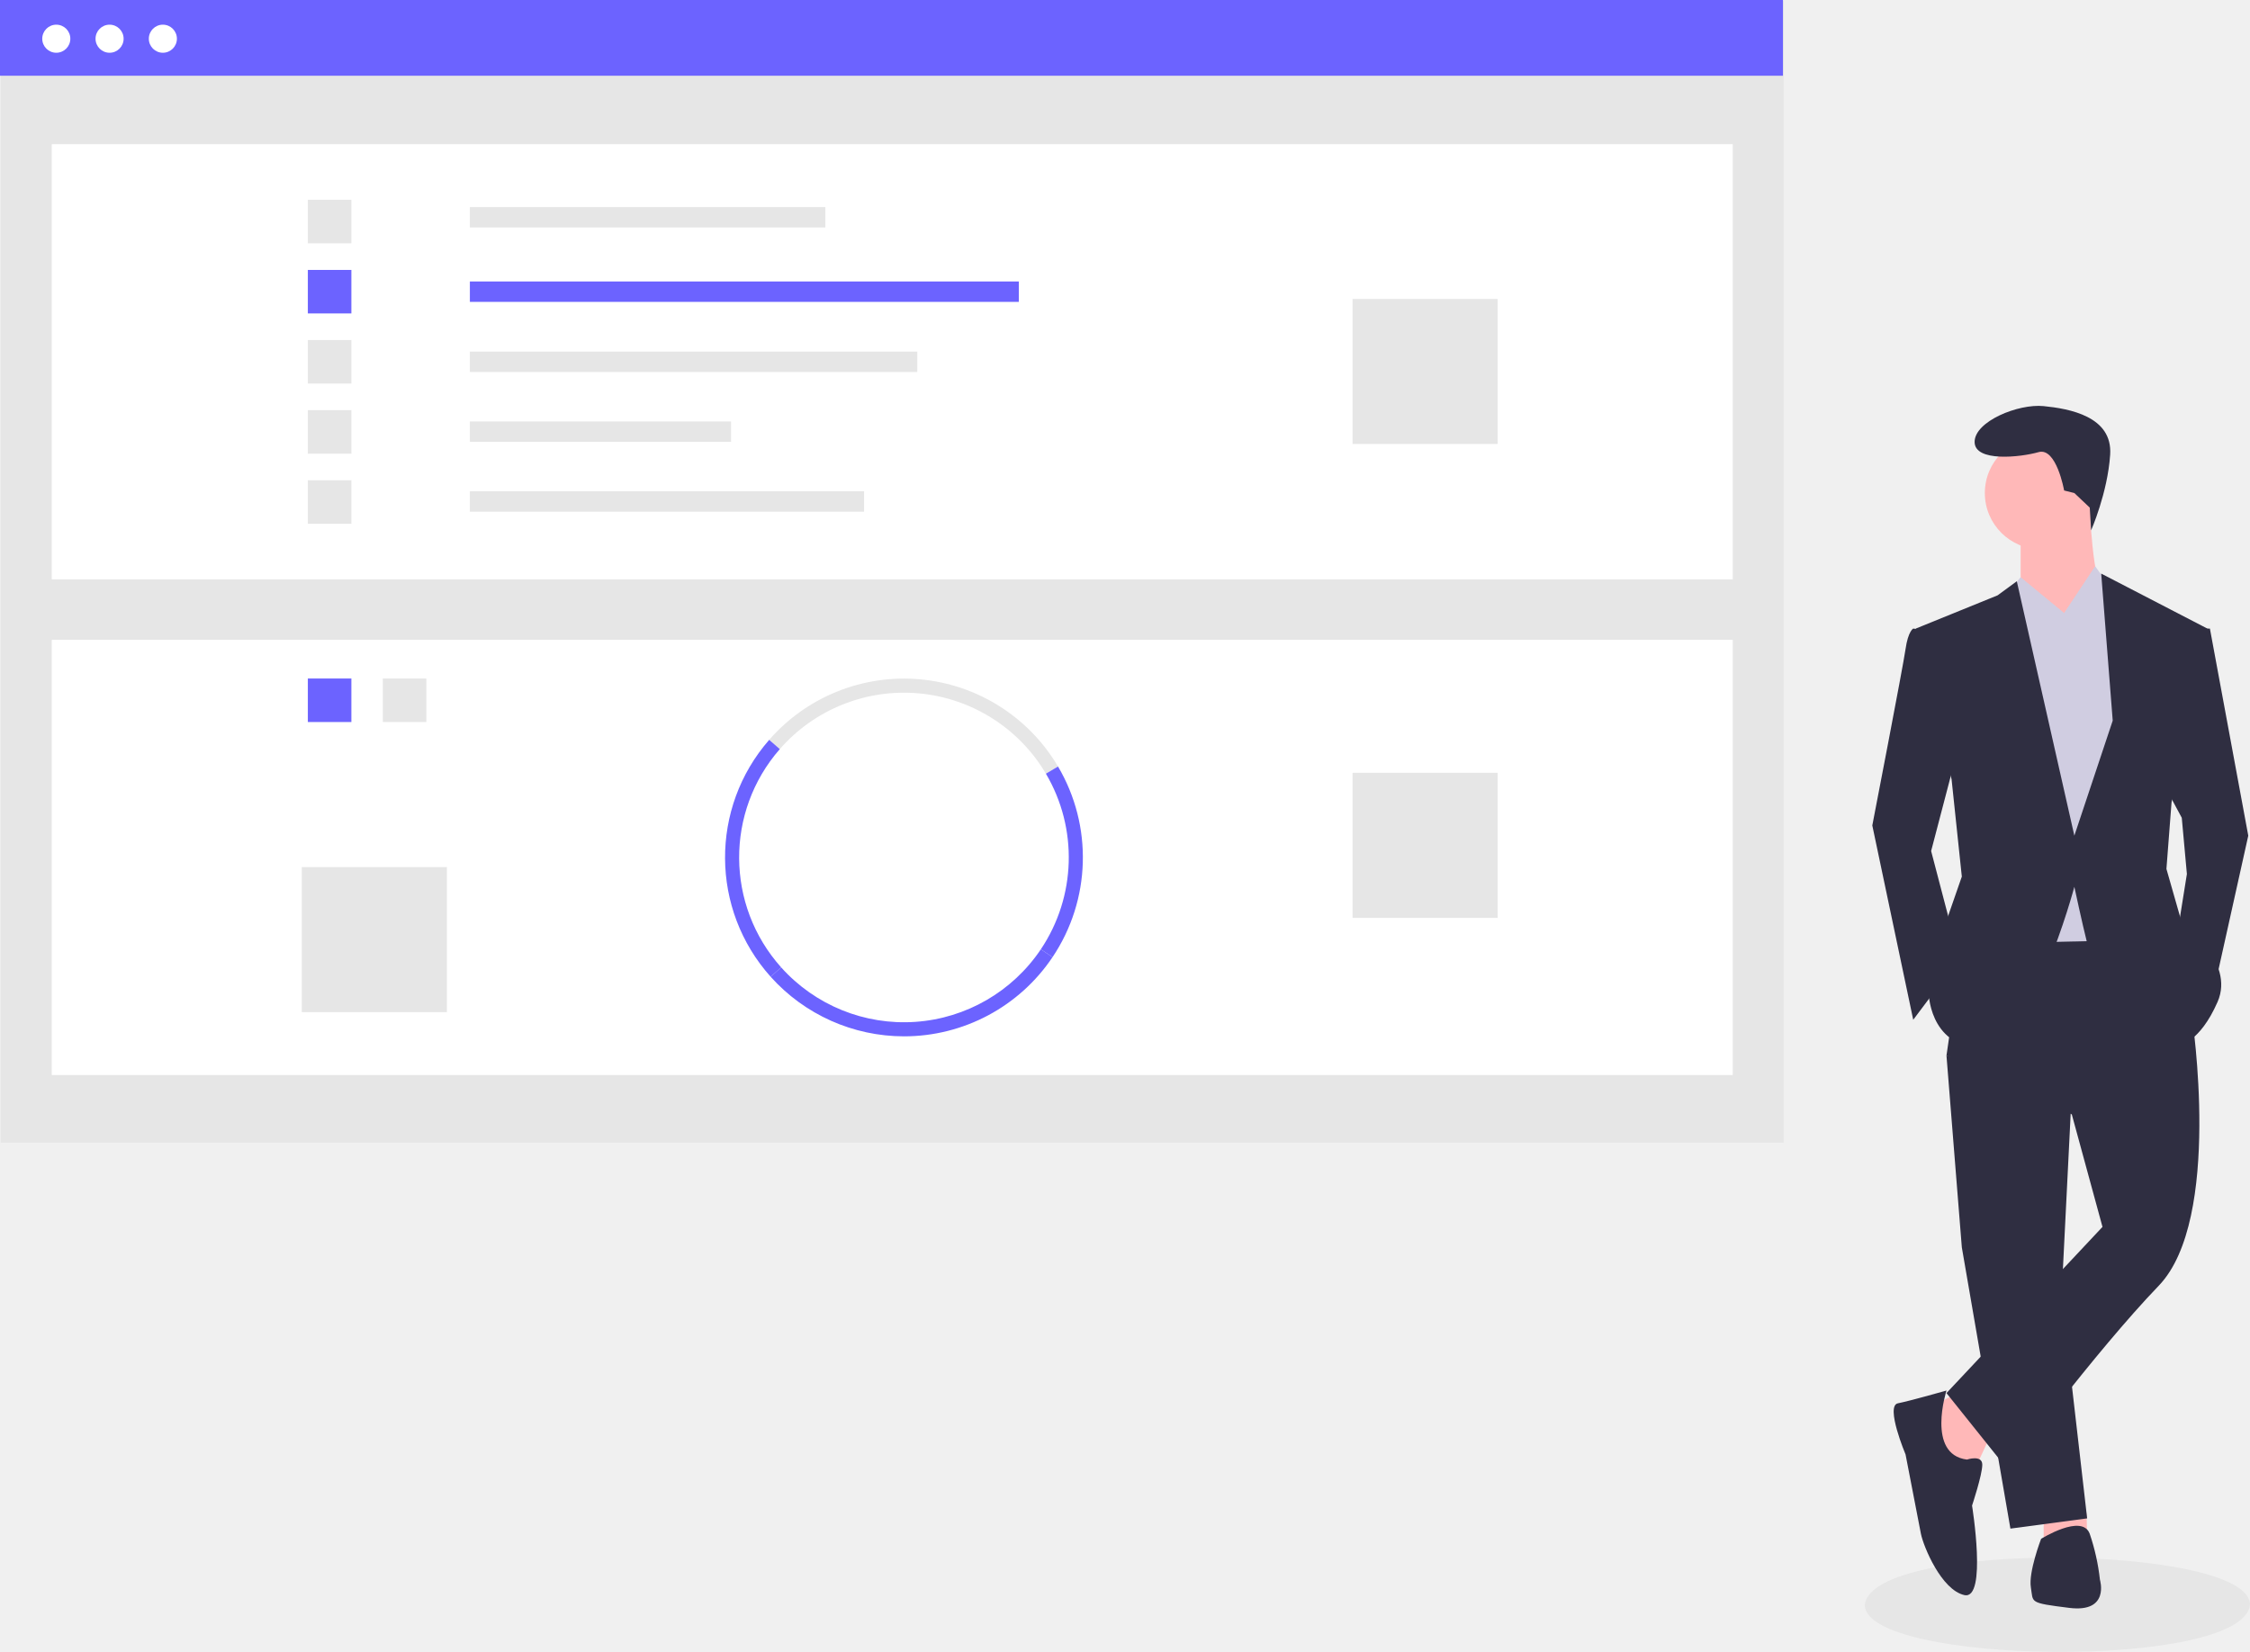
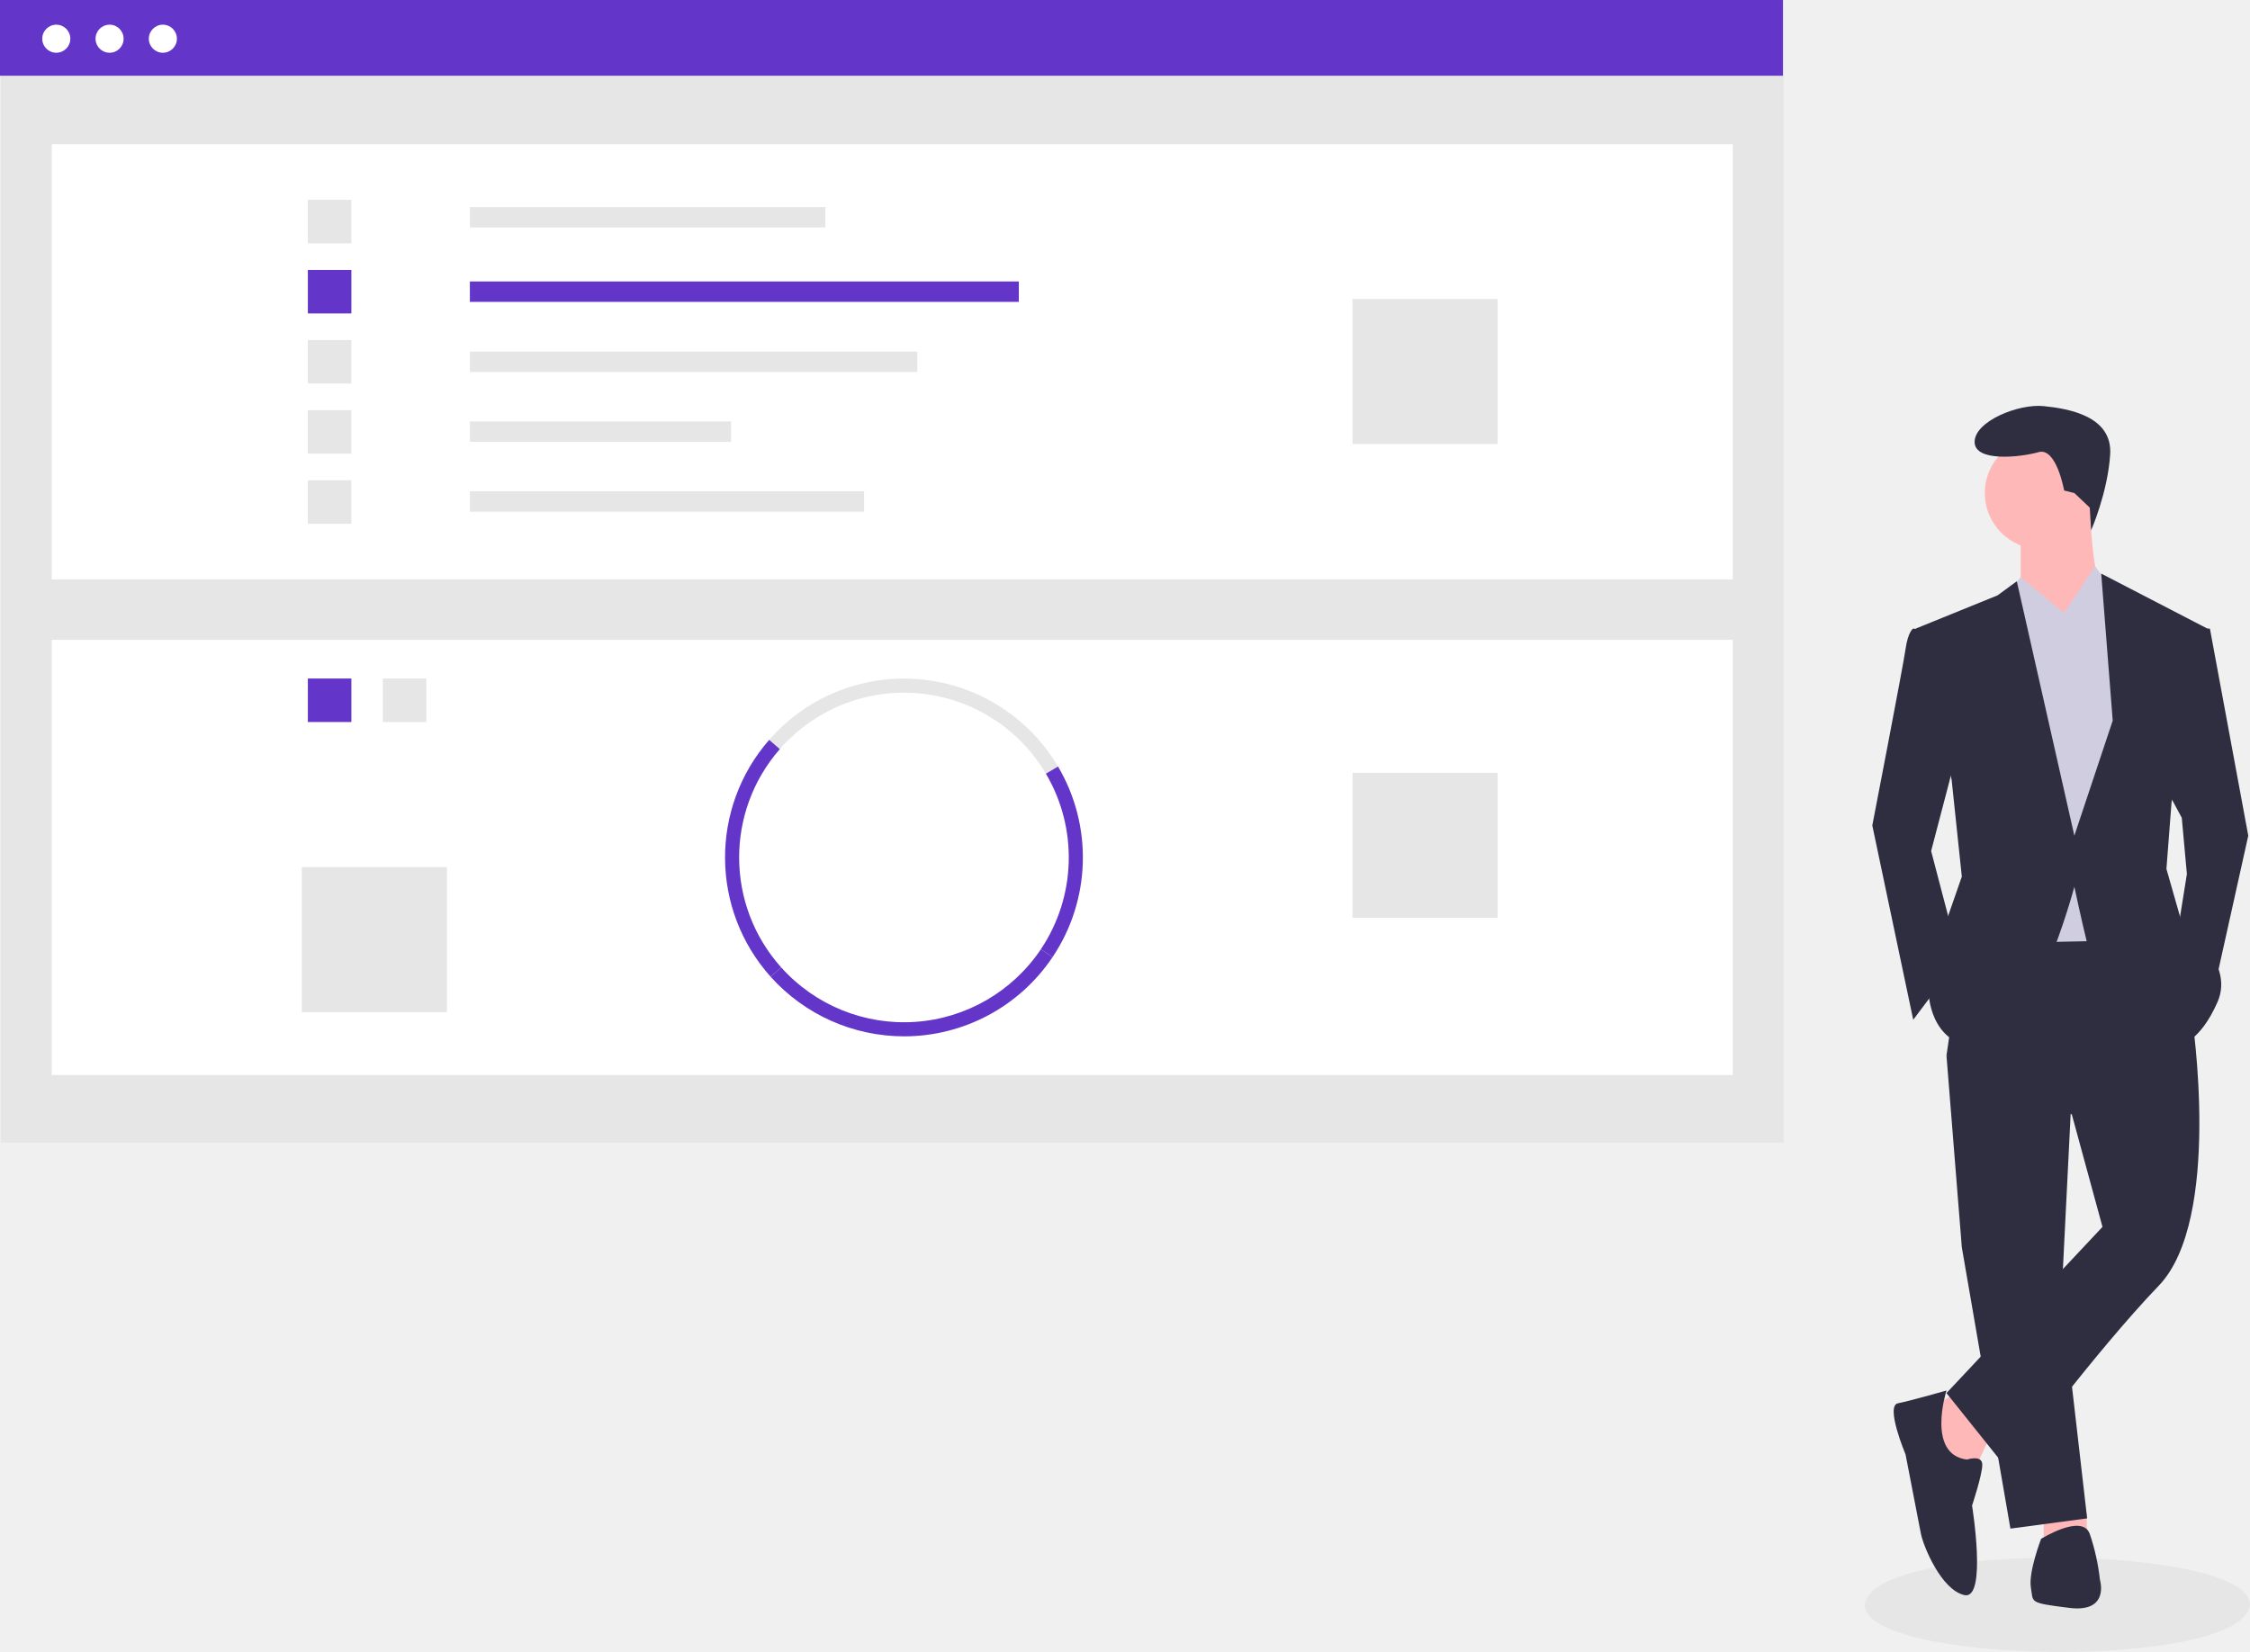
<svg xmlns="http://www.w3.org/2000/svg" id="a17dd300-7621-4978-a344-c06233c14e82" data-name="Layer 1" width="887.876" height="652.024" viewBox="0 0 887.876 652.024">
  <path d="M1043.938,757.411c-2.845,25.876-152.226,23.704-151.999-.002C894.784,731.535,1044.164,733.707,1043.938,757.411Z" transform="translate(-156.062 -123.988)" fill="#e6e6e6" />
  <polygon points="785.259 567.02 779.204 580.14 768.102 579.131 761.038 555.918 772.139 549.863 785.259 567.02" fill="#ffb8b8" />
  <polygon points="823.372 597.237 823.611 606.38 806.454 607.39 806.454 596.288 823.372 597.237" fill="#ffb8b8" />
  <polygon points="817.555 430.772 813.518 511.511 823.611 599.316 793.333 603.353 774.158 492.336 768.102 416.642 817.555 430.772" fill="#2f2e41" />
  <path d="M1021.052,525.492s12.111,79.73-13.12,105.971-59.545,72.666-59.545,72.666L924.164,673.851l61.564-65.601L973.617,563.843l-49.453-23.213,8.074-55.508,72.666-1.009Z" transform="translate(-156.062 -123.988)" fill="#2f2e41" />
  <circle cx="805.444" cy="194.609" r="22.203" fill="#ffb8b8" />
  <path d="M980.682,323.643s1.009,31.287,6.055,35.324-18.166,21.194-18.166,21.194l-15.139-24.222V333.735Z" transform="translate(-156.062 -123.988)" fill="#ffb8b8" />
  <polygon points="814.528 242.043 826.781 223.541 833.703 232.96 843.796 261.219 835.722 371.226 788.287 372.236 782.232 246.08 797.37 227.914 814.528 242.043" fill="#d0cde1" />
  <path d="M919.118,373.096l-8.074-1.009s-2.018,1.009-3.028,8.074-13.12,69.638-13.12,69.638l16.148,76.703,18.166-24.222L918.109,459.891l11.102-42.388Z" transform="translate(-156.062 -123.988)" fill="#2f2e41" />
  <polygon points="865.999 248.099 872.054 248.099 887.193 329.847 873.064 393.43 858.934 370.217 862.971 344.986 860.953 322.783 853.888 309.662 865.999 248.099" fill="#2f2e41" />
  <path d="M932.238,700.091s6.055-2.018,6.055,2.018-4.037,16.148-4.037,16.148,6.055,37.342-3.028,35.324-16.148-19.176-17.157-24.222-6.055-31.287-6.055-31.287-8.074-19.176-3.028-20.185,19.176-5.046,19.176-5.046S916.09,698.072,932.238,700.091Z" transform="translate(-156.062 -123.988)" fill="#2f2e41" />
  <path d="M961.506,731.378s16.148-10.092,19.176-2.018a84.801,84.801,0,0,1,4.037,18.166s4.037,13.12-12.111,11.102-14.129-2.018-15.139-8.074S961.506,731.378,961.506,731.378Z" transform="translate(-156.062 -123.988)" fill="#2f2e41" />
  <path d="M974.626,318.597l-4.037-1.009s-3.028-17.157-10.092-15.139-25.231,4.037-25.231-4.037,17.157-15.139,27.25-14.129,27.25,4.037,26.24,19.176-7.522,29.865-7.522,29.865l-.526-8.976Z" transform="translate(-156.062 -123.988)" fill="#2f2e41" />
  <polygon points="797.37 254.154 814.528 242.043 797.37 227.914 791.414 235.062 797.37 254.154" fill="#d0cde1" />
  <polygon points="829.666 253.145 814.528 242.043 826.638 223.877 833.703 232.96 829.666 253.145" fill="#d0cde1" />
  <path d="M912.053,372.087l32.296-13.12,7.569-5.551,22.708,100.42,15.139-45.416-4.542-58.032,41.884,21.699-14.129,68.629-2.018,26.24,6.055,21.194s21.194,15.139,14.129,31.287-15.139,17.157-15.139,17.157-34.314-32.296-36.333-40.37-5.046-22.203-5.046-22.203-17.157,64.592-37.342,63.582-20.185-22.203-20.185-22.203l5.046-22.203,8.074-23.213-4.037-38.351Z" transform="translate(-156.062 -123.988)" fill="#2f2e41" />
  <rect x="0.3" y="0.399" width="703.576" height="450.601" fill="#e6e6e6" />
  <rect x="20.419" y="56.915" width="663.338" height="171.773" fill="#fff" />
  <rect x="185.418" y="81.727" width="140.281" height="8.053" fill="#e6e6e6" />
-   <rect x="185.418" y="111.101" width="216.625" height="8.053" fill="#6c63ff" />
+   <rect x="185.418" y="111.101" width="216.625" height="8.053" fill="#6435c9" />
  <rect x="185.418" y="138.776" width="176.544" height="8.053" fill="#e6e6e6" />
  <rect x="185.418" y="166.346" width="103.064" height="8.053" fill="#e6e6e6" />
  <rect x="185.418" y="193.916" width="155.55" height="8.053" fill="#e6e6e6" />
  <rect x="121.481" y="78.864" width="17.177" height="17.177" fill="#e6e6e6" />
-   <rect x="121.481" y="106.539" width="17.177" height="17.177" fill="#6c63ff" />
+   <rect x="121.481" y="106.539" width="17.177" height="17.177" fill="#6435c9" />
  <rect x="121.481" y="134.213" width="17.177" height="17.177" fill="#e6e6e6" />
  <rect x="121.481" y="161.888" width="17.177" height="17.177" fill="#e6e6e6" />
  <rect x="121.481" y="189.562" width="17.177" height="17.177" fill="#e6e6e6" />
  <rect x="533.736" y="117.99" width="57.258" height="57.258" fill="#e6e6e6" />
  <rect x="20.419" y="252.546" width="663.338" height="171.773" fill="#fff" />
  <rect x="151.064" y="267.812" width="17.177" height="17.177" fill="#e6e6e6" />
-   <rect x="121.481" y="267.812" width="17.177" height="17.177" fill="#6c63ff" />
+   <rect x="121.481" y="267.812" width="17.177" height="17.177" fill="#6435c9" />
  <path d="M568.786,429.363a65.046,65.046,0,0,0-105.003-9.7l-4.186-3.658a70.594,70.594,0,0,1,113.973,10.526Z" transform="translate(-156.062 -123.988)" fill="#e6e6e6" />
-   <path d="M571.405,501.782l-4.613-3.102a65.078,65.078,0,0,0,1.994-69.316l4.784-2.832a70.637,70.637,0,0,1-2.164,75.25Z" transform="translate(-156.062 -123.988)" fill="#6c63ff" />
-   <path d="M460.176,509.527a70.59,70.59,0,0,1-.579-93.521l4.186,3.658a65.031,65.031,0,0,0,.534,86.154Z" transform="translate(-156.062 -123.988)" fill="#6c63ff" />
-   <path d="M512.776,533.04a70.709,70.709,0,0,1-52.6-23.514l4.141-3.709a65.043,65.043,0,0,0,102.476-7.138l4.613,3.102A70.554,70.554,0,0,1,512.776,533.04Z" transform="translate(-156.062 -123.988)" fill="#6c63ff" />
+   <path d="M571.405,501.782l-4.613-3.102a65.078,65.078,0,0,0,1.994-69.316l4.784-2.832a70.637,70.637,0,0,1-2.164,75.25Z" transform="translate(-156.062 -123.988)" fill="#6435c9" />
+   <path d="M460.176,509.527a70.59,70.59,0,0,1-.579-93.521l4.186,3.658a65.031,65.031,0,0,0,.534,86.154Z" transform="translate(-156.062 -123.988)" fill="#6435c9" />
+   <path d="M512.776,533.04a70.709,70.709,0,0,1-52.6-23.514l4.141-3.709a65.043,65.043,0,0,0,102.476-7.138l4.613,3.102A70.554,70.554,0,0,1,512.776,533.04Z" transform="translate(-156.062 -123.988)" fill="#6435c9" />
  <rect x="533.736" y="305.032" width="57.258" height="57.258" fill="#e6e6e6" />
  <rect x="119.095" y="342.249" width="57.258" height="57.258" fill="#e6e6e6" />
-   <rect width="703.576" height="29.89" fill="#6c63ff" />
+   <rect width="703.576" height="29.89" fill="#6435c9" />
  <circle cx="22.212" cy="15.282" r="5.54" fill="#fff" />
  <circle cx="43.241" cy="15.282" r="5.54" fill="#fff" />
  <circle cx="64.269" cy="15.282" r="5.54" fill="#fff" />
</svg>
